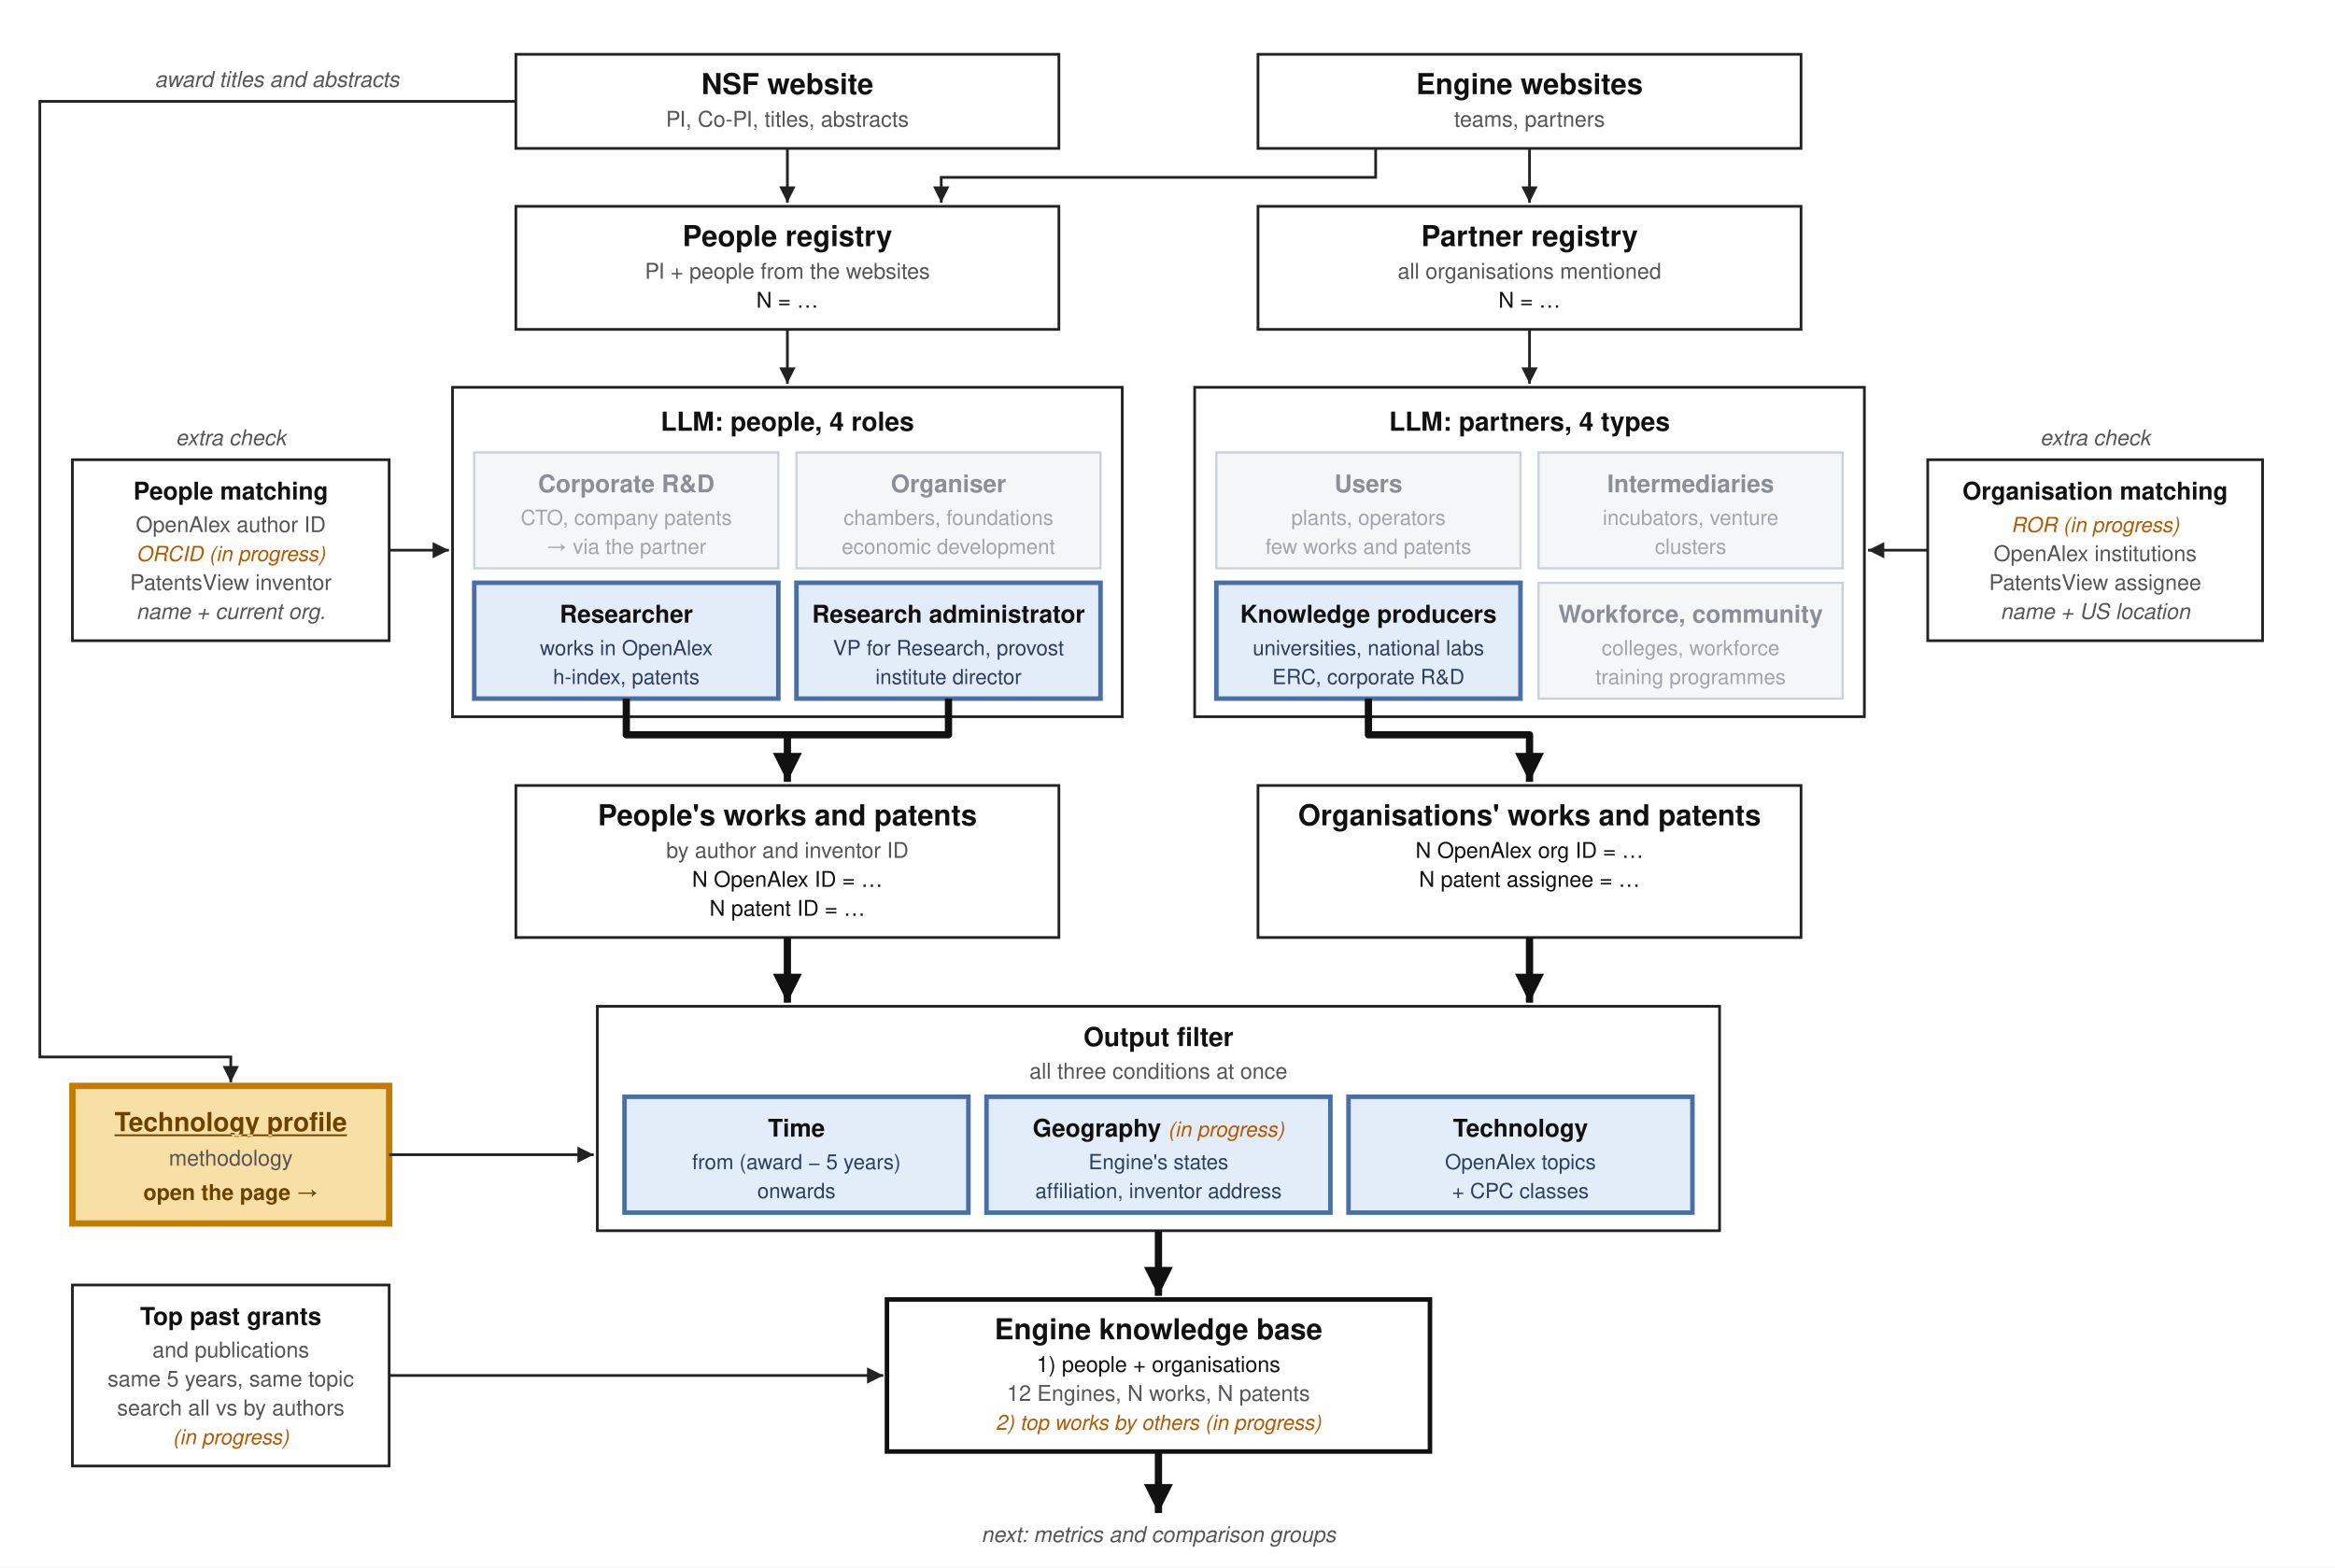
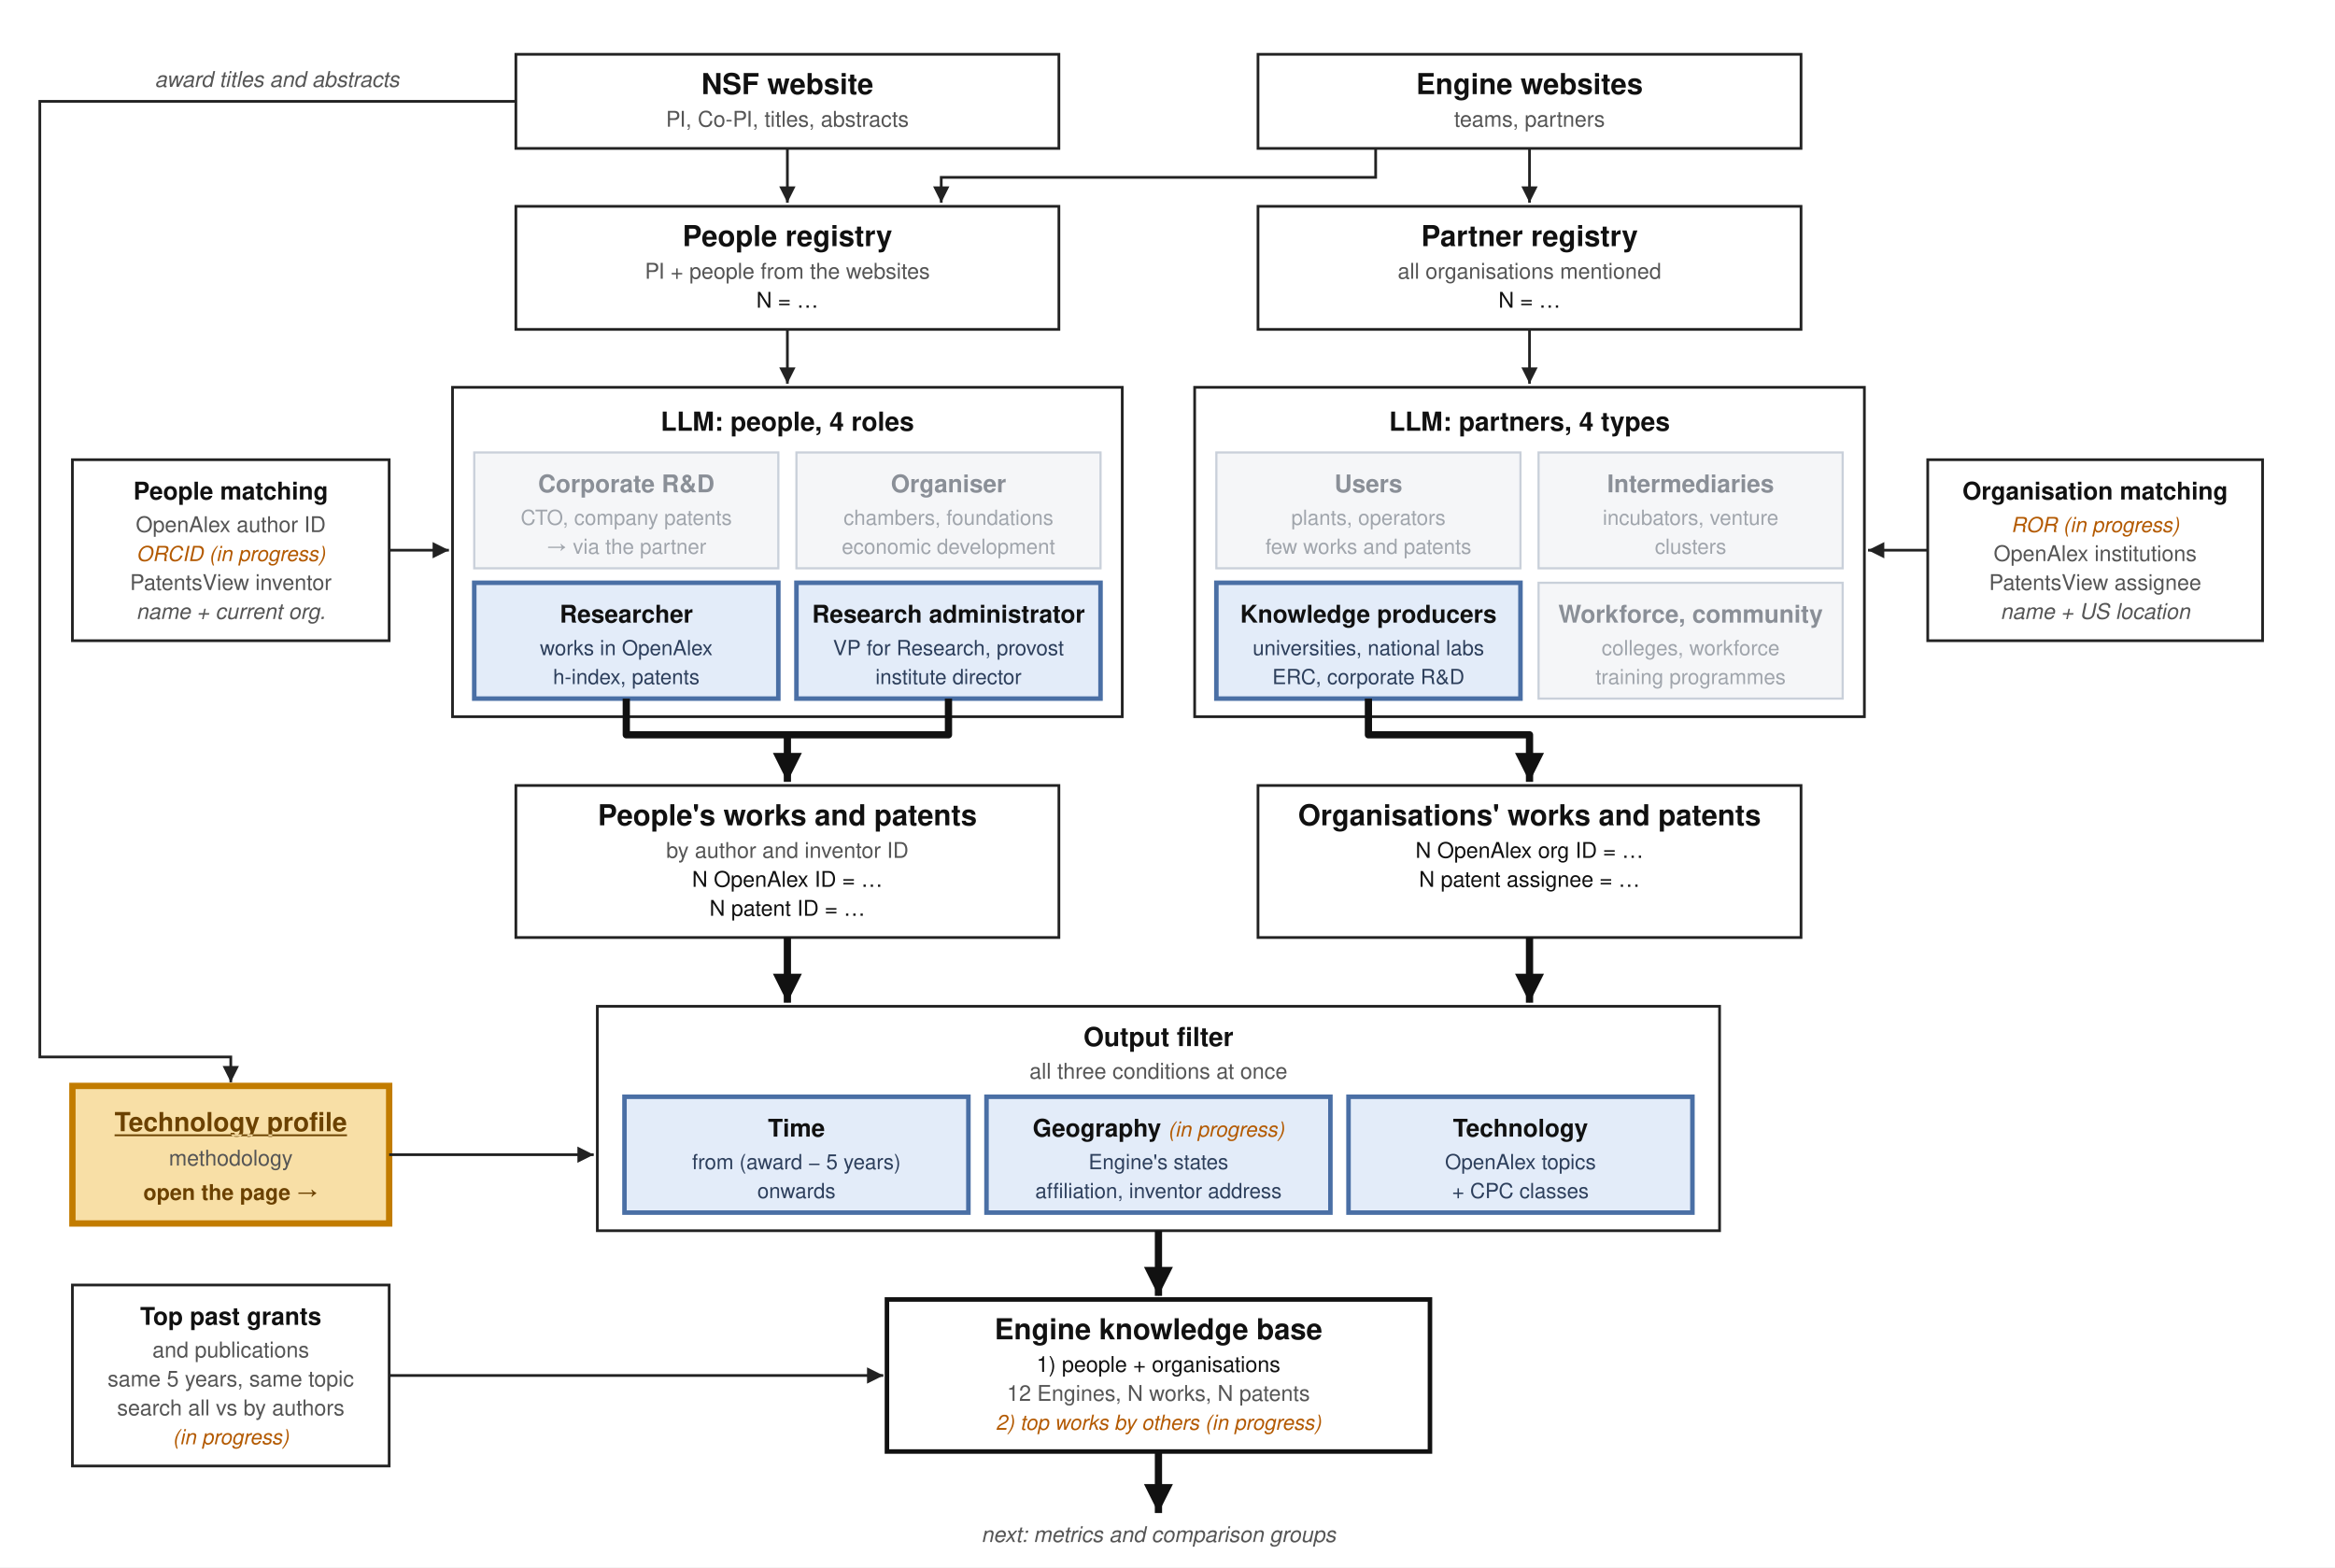
<svg xmlns="http://www.w3.org/2000/svg" viewBox="0 0 1290 866" width="1290" height="866">
  <defs>
    <marker id="a" viewBox="0 0 10 10" refX="10" refY="5" markerWidth="9" markerHeight="9" markerUnits="userSpaceOnUse" orient="auto">
      <path d="M0,0 L10,5 L0,10 z" fill="#222" />
    </marker>
    <marker id="A" viewBox="0 0 10 10" refX="10" refY="5" markerWidth="16" markerHeight="16" markerUnits="userSpaceOnUse" orient="auto">
      <path d="M0,0 L10,5 L0,10 z" fill="#111" />
    </marker>
    <style>
text { font-family: Helvetica, Arial, "DejaVu Sans", sans-serif; }
.box { fill: #fff; stroke: #222; stroke-width: 1.5; }
.kb { fill: #fff; stroke: #111; stroke-width: 2.5; }
.frame { fill: none; stroke: #222; stroke-width: 1.5; }
.on { fill: #e3ecf9; stroke: #4a6fa5; stroke-width: 2.5; }
.off { fill: #f5f6f8; stroke: #c9d0da; stroke-width: 1.2; }
.t { font-size: 16px; font-weight: 700; fill: #111; text-anchor: middle; }
.ts { font-size: 13.5px; font-weight: 700; fill: #111; text-anchor: middle; }
.tf { font-size: 14.5px; font-weight: 700; fill: #111; text-anchor: middle; }
.s { font-size: 12px; fill: #555; text-anchor: middle; }
.n { font-size: 12px; fill: #111; text-anchor: middle; }
.wip { font-size: 11.5px; font-style: italic; fill: #b35900; text-anchor: middle; }
.cap { font-size: 12px; font-style: italic; fill: #555; text-anchor: middle; }
.offt { font-size: 13.5px; font-weight: 600; fill: #8a8f97; text-anchor: middle; }
.offs { font-size: 11.5px; fill: #a0a5ac; text-anchor: middle; }
.ons { font-size: 11.5px; fill: #2d3f5c; text-anchor: middle; }
.keybox { fill: #f8dfa6; stroke: #c27c00; stroke-width: 3.5; }
.keyt { font-size: 14.5px; font-weight: 700; fill: #6b4100; text-anchor: middle; text-decoration: underline; }
.keyl { font-size: 12px; font-weight: 700; fill: #6b4100; text-anchor: middle; }
a.key:hover .keybox { fill: #f3cd7e; }
.li { font-size: 13px; fill: #222; }
.lib { font-weight: 700; fill: #111; }
.ln { fill: none; stroke: #222; stroke-width: 1.5; }
.LN { fill: none; stroke: #111; stroke-width: 4; stroke-linejoin: round; }
.lg { font-size: 12px; fill: #444; }
</style>
  </defs>
  <rect width="100%" height="100%" fill="#fff" />
  <rect class="box" x="285" y="30" width="300" height="52" />
  <text class="t" x="435.0" y="52">NSF website</text>
  <text class="s" x="435.0" y="70">PI, Co-PI, titles, abstracts</text>
  <rect class="box" x="695" y="30" width="300" height="52" />
  <text class="t" x="845.0" y="52">Engine websites</text>
  <text class="s" x="845.0" y="70">teams, partners</text>
  <path class="ln" d="M435,82 V112" marker-end="url(#a)" />
  <path class="ln" d="M845,82 V112" marker-end="url(#a)" />
  <path class="ln" d="M760,82 V98 H520 V112" marker-end="url(#a)" />
  <rect class="box" x="285" y="114" width="300" height="68" />
  <text class="t" x="435.0" y="136">People registry</text>
  <text class="s" x="435.0" y="154">PI + people from the websites</text>
  <text class="n" x="435.0" y="170">N = …</text>
  <rect class="box" x="695" y="114" width="300" height="68" />
  <text class="t" x="845.0" y="136">Partner registry</text>
  <text class="s" x="845.0" y="154">all organisations mentioned</text>
  <text class="n" x="845.0" y="170">N = …</text>
  <path class="ln" d="M435,182 V212" marker-end="url(#a)" />
  <path class="ln" d="M845,182 V212" marker-end="url(#a)" />
  <rect class="frame" x="250" y="214" width="370" height="182" />
  <text class="tf" x="435" y="238">LLM: people, 4 roles</text>
  <rect class="off" x="262" y="250" width="168" height="64" />
  <text class="offt" x="346.0" y="272">Corporate R&amp;D</text>
  <text class="offs" x="346.0" y="290">CTO, company patents</text>
  <text class="offs" x="346.0" y="306">→ via the partner</text>
  <rect class="off" x="440" y="250" width="168" height="64" />
  <text class="offt" x="524.0" y="272">Organiser</text>
  <text class="offs" x="524.0" y="290">chambers, foundations</text>
  <text class="offs" x="524.0" y="306">economic development</text>
  <rect class="on" x="262" y="322" width="168" height="64" />
  <text class="ts" x="346.0" y="344">Researcher</text>
  <text class="ons" x="346.0" y="362">works in OpenAlex</text>
  <text class="ons" x="346.0" y="378">h-index, patents</text>
  <rect class="on" x="440" y="322" width="168" height="64" />
  <text class="ts" x="524.0" y="344">Research administrator</text>
  <text class="ons" x="524.0" y="362">VP for Research, provost</text>
  <text class="ons" x="524.0" y="378">institute director</text>
  <rect class="frame" x="660" y="214" width="370" height="182" />
  <text class="tf" x="845" y="238">LLM: partners, 4 types</text>
  <rect class="off" x="672" y="250" width="168" height="64" />
  <text class="offt" x="756.0" y="272">Users</text>
  <text class="offs" x="756.0" y="290">plants, operators</text>
  <text class="offs" x="756.0" y="306">few works and patents</text>
  <rect class="off" x="850" y="250" width="168" height="64" />
  <text class="offt" x="934.0" y="272">Intermediaries</text>
  <text class="offs" x="934.0" y="290">incubators, venture</text>
  <text class="offs" x="934.0" y="306">clusters</text>
  <rect class="on" x="672" y="322" width="168" height="64" />
  <text class="ts" x="756.0" y="344">Knowledge producers</text>
  <text class="ons" x="756.0" y="362">universities, national labs</text>
  <text class="ons" x="756.0" y="378">ERC, corporate R&amp;D</text>
  <rect class="off" x="850" y="322" width="168" height="64" />
  <text class="offt" x="934.0" y="344">Workforce, community</text>
  <text class="offs" x="934.0" y="362">colleges, workforce</text>
  <text class="offs" x="934.0" y="378">training programmes</text>
-   <text class="cap" x="127.5" y="246">extra check</text>
  <rect class="box" x="40" y="254" width="175" height="100" />
  <text class="ts" x="127.5" y="276">People matching</text>
  <text class="s" x="127.5" y="294">OpenAlex author ID</text>
  <text class="wip" x="127.5" y="310">ORCID (in progress)</text>
  <text class="s" x="127.5" y="326">PatentsView inventor</text>
  <text class="s" x="127.5" y="342" style="font-style:italic">name + current org.</text>
  <path class="ln" d="M215,304.0 H248" marker-end="url(#a)" />
-   <text class="cap" x="1157.5" y="246">extra check</text>
  <rect class="box" x="1065" y="254" width="185" height="100" />
  <text class="ts" x="1157.5" y="276">Organisation matching</text>
  <text class="wip" x="1157.5" y="294">ROR (in progress)</text>
  <text class="s" x="1157.5" y="310">OpenAlex institutions</text>
  <text class="s" x="1157.5" y="326">PatentsView assignee</text>
  <text class="s" x="1157.5" y="342" style="font-style:italic">name + US location</text>
  <path class="ln" d="M1065,304.0 H1032" marker-end="url(#a)" />
  <path class="LN" d="M346,386 V406 H524 V386" />
  <path class="LN" d="M435,406 V432" marker-end="url(#A)" />
  <path class="LN" d="M756,386 V406 H845 V432" marker-end="url(#A)" />
  <rect class="box" x="285" y="434" width="300" height="84" />
  <text class="t" x="435.0" y="456">People's works and patents</text>
  <text class="s" x="435.0" y="474">by author and inventor ID</text>
  <text class="n" x="435.0" y="490">N OpenAlex ID = …</text>
  <text class="n" x="435.0" y="506">N patent ID = …</text>
  <rect class="box" x="695" y="434" width="300" height="84" />
  <text class="t" x="845.0" y="456">Organisations' works and patents</text>
  <text class="n" x="845.0" y="474">N OpenAlex org ID = …</text>
  <text class="n" x="845.0" y="490">N patent assignee = …</text>
  <path class="LN" d="M435,518 V554" marker-end="url(#A)" />
  <path class="LN" d="M845,518 V554" marker-end="url(#A)" />
  <rect class="frame" x="330" y="556" width="620" height="124" />
  <text class="tf" x="640" y="578">Output filter</text>
  <text class="s" x="640" y="596">all three conditions at once</text>
  <rect class="on" x="345" y="606" width="190" height="64" />
  <text class="ts" x="440.0" y="628">Time</text>
  <text class="ons" x="440.0" y="646">from (award − 5 years)</text>
  <text class="ons" x="440.0" y="662">onwards</text>
  <rect class="on" x="545" y="606" width="190" height="64" />
  <text class="ts" x="640.0" y="628">Geography <tspan style="font-size:11.5px;font-weight:400;font-style:italic;fill:#b35900">(in progress)</tspan>
  </text>
  <text class="ons" x="640.0" y="646">Engine's states</text>
  <text class="ons" x="640.0" y="662">affiliation, inventor address</text>
  <rect class="on" x="745" y="606" width="190" height="64" />
  <text class="ts" x="840.0" y="628">Technology</text>
  <text class="ons" x="840.0" y="646">OpenAlex topics</text>
  <text class="ons" x="840.0" y="662">+ CPC classes</text>
  <a href="methodology.html" class="key">
    <rect class="keybox" x="40" y="600.0" width="175" height="76" />
    <text class="keyt" x="127.5" y="625.0">Technology profile</text>
    <text class="s" x="127.5" y="644.0">methodology</text>
    <text class="keyl" x="127.5" y="663.0">open the page →</text>
  </a>
  <path class="ln" d="M285,56.0 H22 V584.0 H127.5 V598.0" marker-end="url(#a)" />
  <text class="cap" x="153" y="48.0">award titles and abstracts</text>
  <path class="ln" d="M215,638.0 H328" marker-end="url(#a)" />
  <path class="LN" d="M640,680 V716" marker-end="url(#A)" />
  <rect class="kb" x="490" y="718" width="300" height="84" />
  <text class="t" x="640.0" y="740">Engine knowledge base</text>
  <text class="n" x="640.0" y="758">1) people + organisations</text>
  <text class="s" x="640.0" y="774">12 Engines, N works, N patents</text>
  <text class="wip" x="640.0" y="790">2) top works by others (in progress)</text>
  <rect class="box" x="40" y="710" width="175" height="100" />
  <text class="ts" x="127.5" y="732">Top past grants</text>
  <text class="s" x="127.5" y="750">and publications</text>
  <text class="s" x="127.5" y="766">same 5 years, same topic</text>
  <text class="s" x="127.5" y="782">search all vs by authors</text>
  <text class="wip" x="127.5" y="798">(in progress)</text>
  <path class="ln" d="M215,760.0 H488" marker-end="url(#a)" />
  <path class="LN" d="M640,802 V836" marker-end="url(#A)" />
  <a href="analysis.html" class="next">
    <text class="cap" x="640" y="852">next: metrics and comparison groups</text>
  </a>
</svg>
